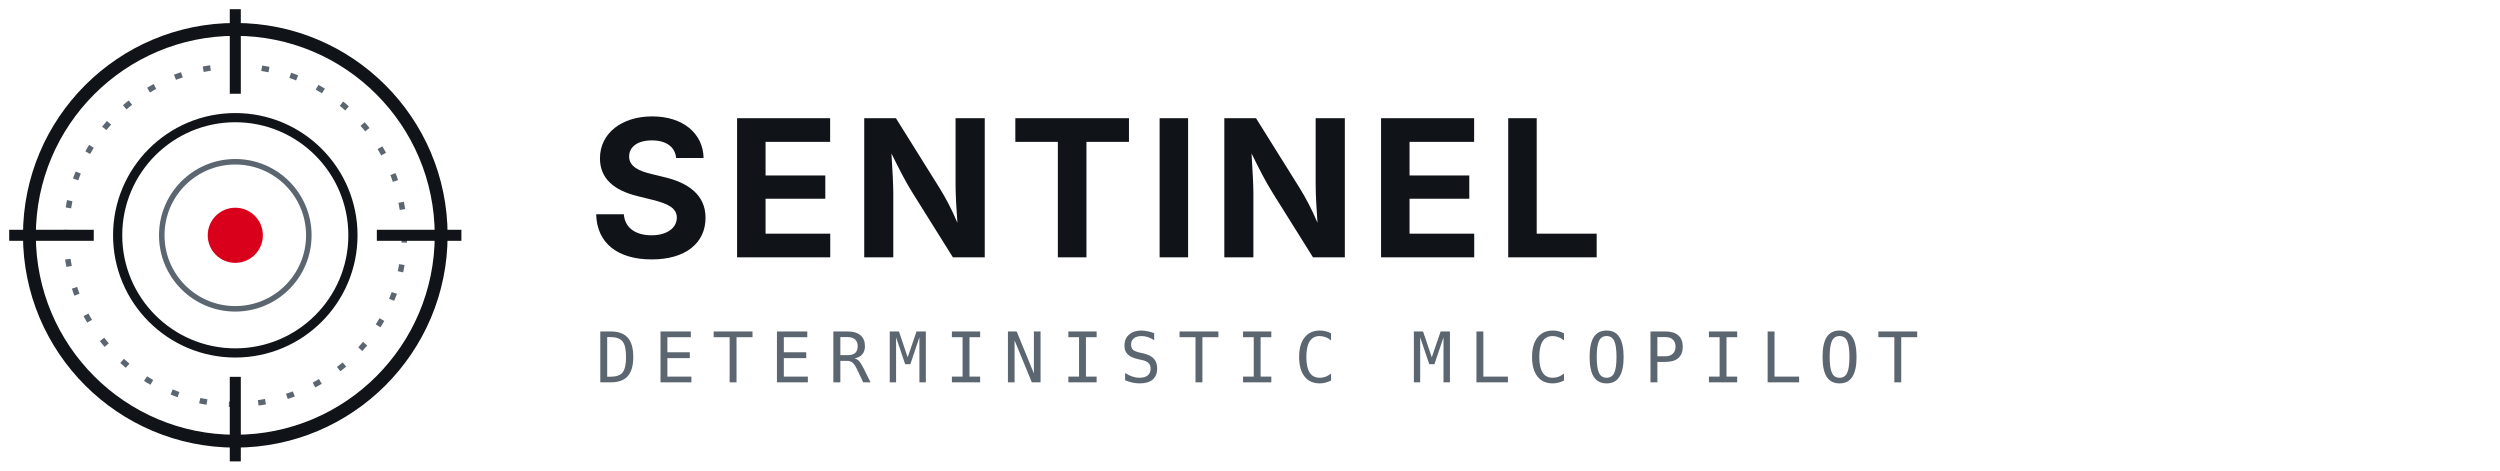
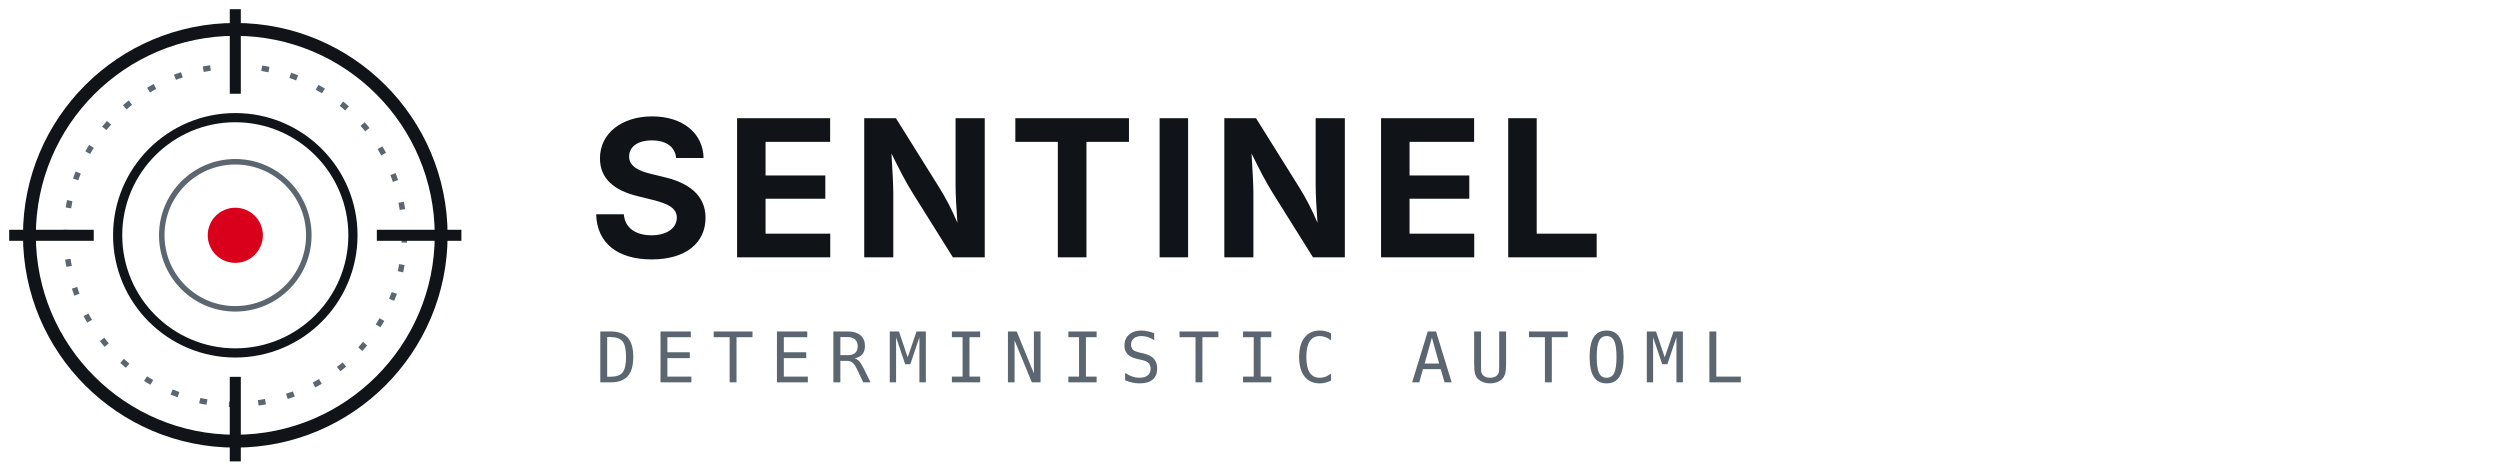
<svg xmlns="http://www.w3.org/2000/svg" viewBox="0 0 340 64" width="340" height="64" fill="none">
  <g transform="translate(0, 0)">
    <circle cx="32" cy="32" r="28" stroke="#101418" stroke-width="1.75" />
    <circle cx="32" cy="32" r="23" stroke="#5B6670" stroke-width="0.75" stroke-dasharray="1 3" />
    <circle cx="32" cy="32" r="16" stroke="#101418" stroke-width="1.25" />
    <circle cx="32" cy="32" r="10" stroke="#5B6670" stroke-width="0.75" />
    <line x1="32" y1="2" x2="32" y2="12" stroke="#101418" stroke-width="1.5" stroke-linecap="square" />
    <line x1="32" y1="52" x2="32" y2="62" stroke="#101418" stroke-width="1.5" stroke-linecap="square" />
    <line x1="2" y1="32" x2="12" y2="32" stroke="#101418" stroke-width="1.5" stroke-linecap="square" />
    <line x1="52" y1="32" x2="62" y2="32" stroke="#101418" stroke-width="1.5" stroke-linecap="square" />
    <circle cx="32" cy="32" r="3.75" fill="#D8001B" />
  </g>
  <text x="80" y="35" font-family="'IBM Plex Sans', -apple-system, sans-serif" font-size="26" font-weight="700" fill="#101418" letter-spacing="1.5">SENTINEL</text>
-   <text x="81" y="52" font-family="'IBM Plex Mono', monospace" font-size="9.5" font-weight="500" fill="#5B6670" letter-spacing="2.2">DETERMINISTIC MLCOPILOT</text>
+   <text x="81" y="52" font-family="'IBM Plex Mono', monospace" font-size="9.5" font-weight="500" fill="#5B6670" letter-spacing="2.2">DETERMINISTIC AUTOML</text>
</svg>
